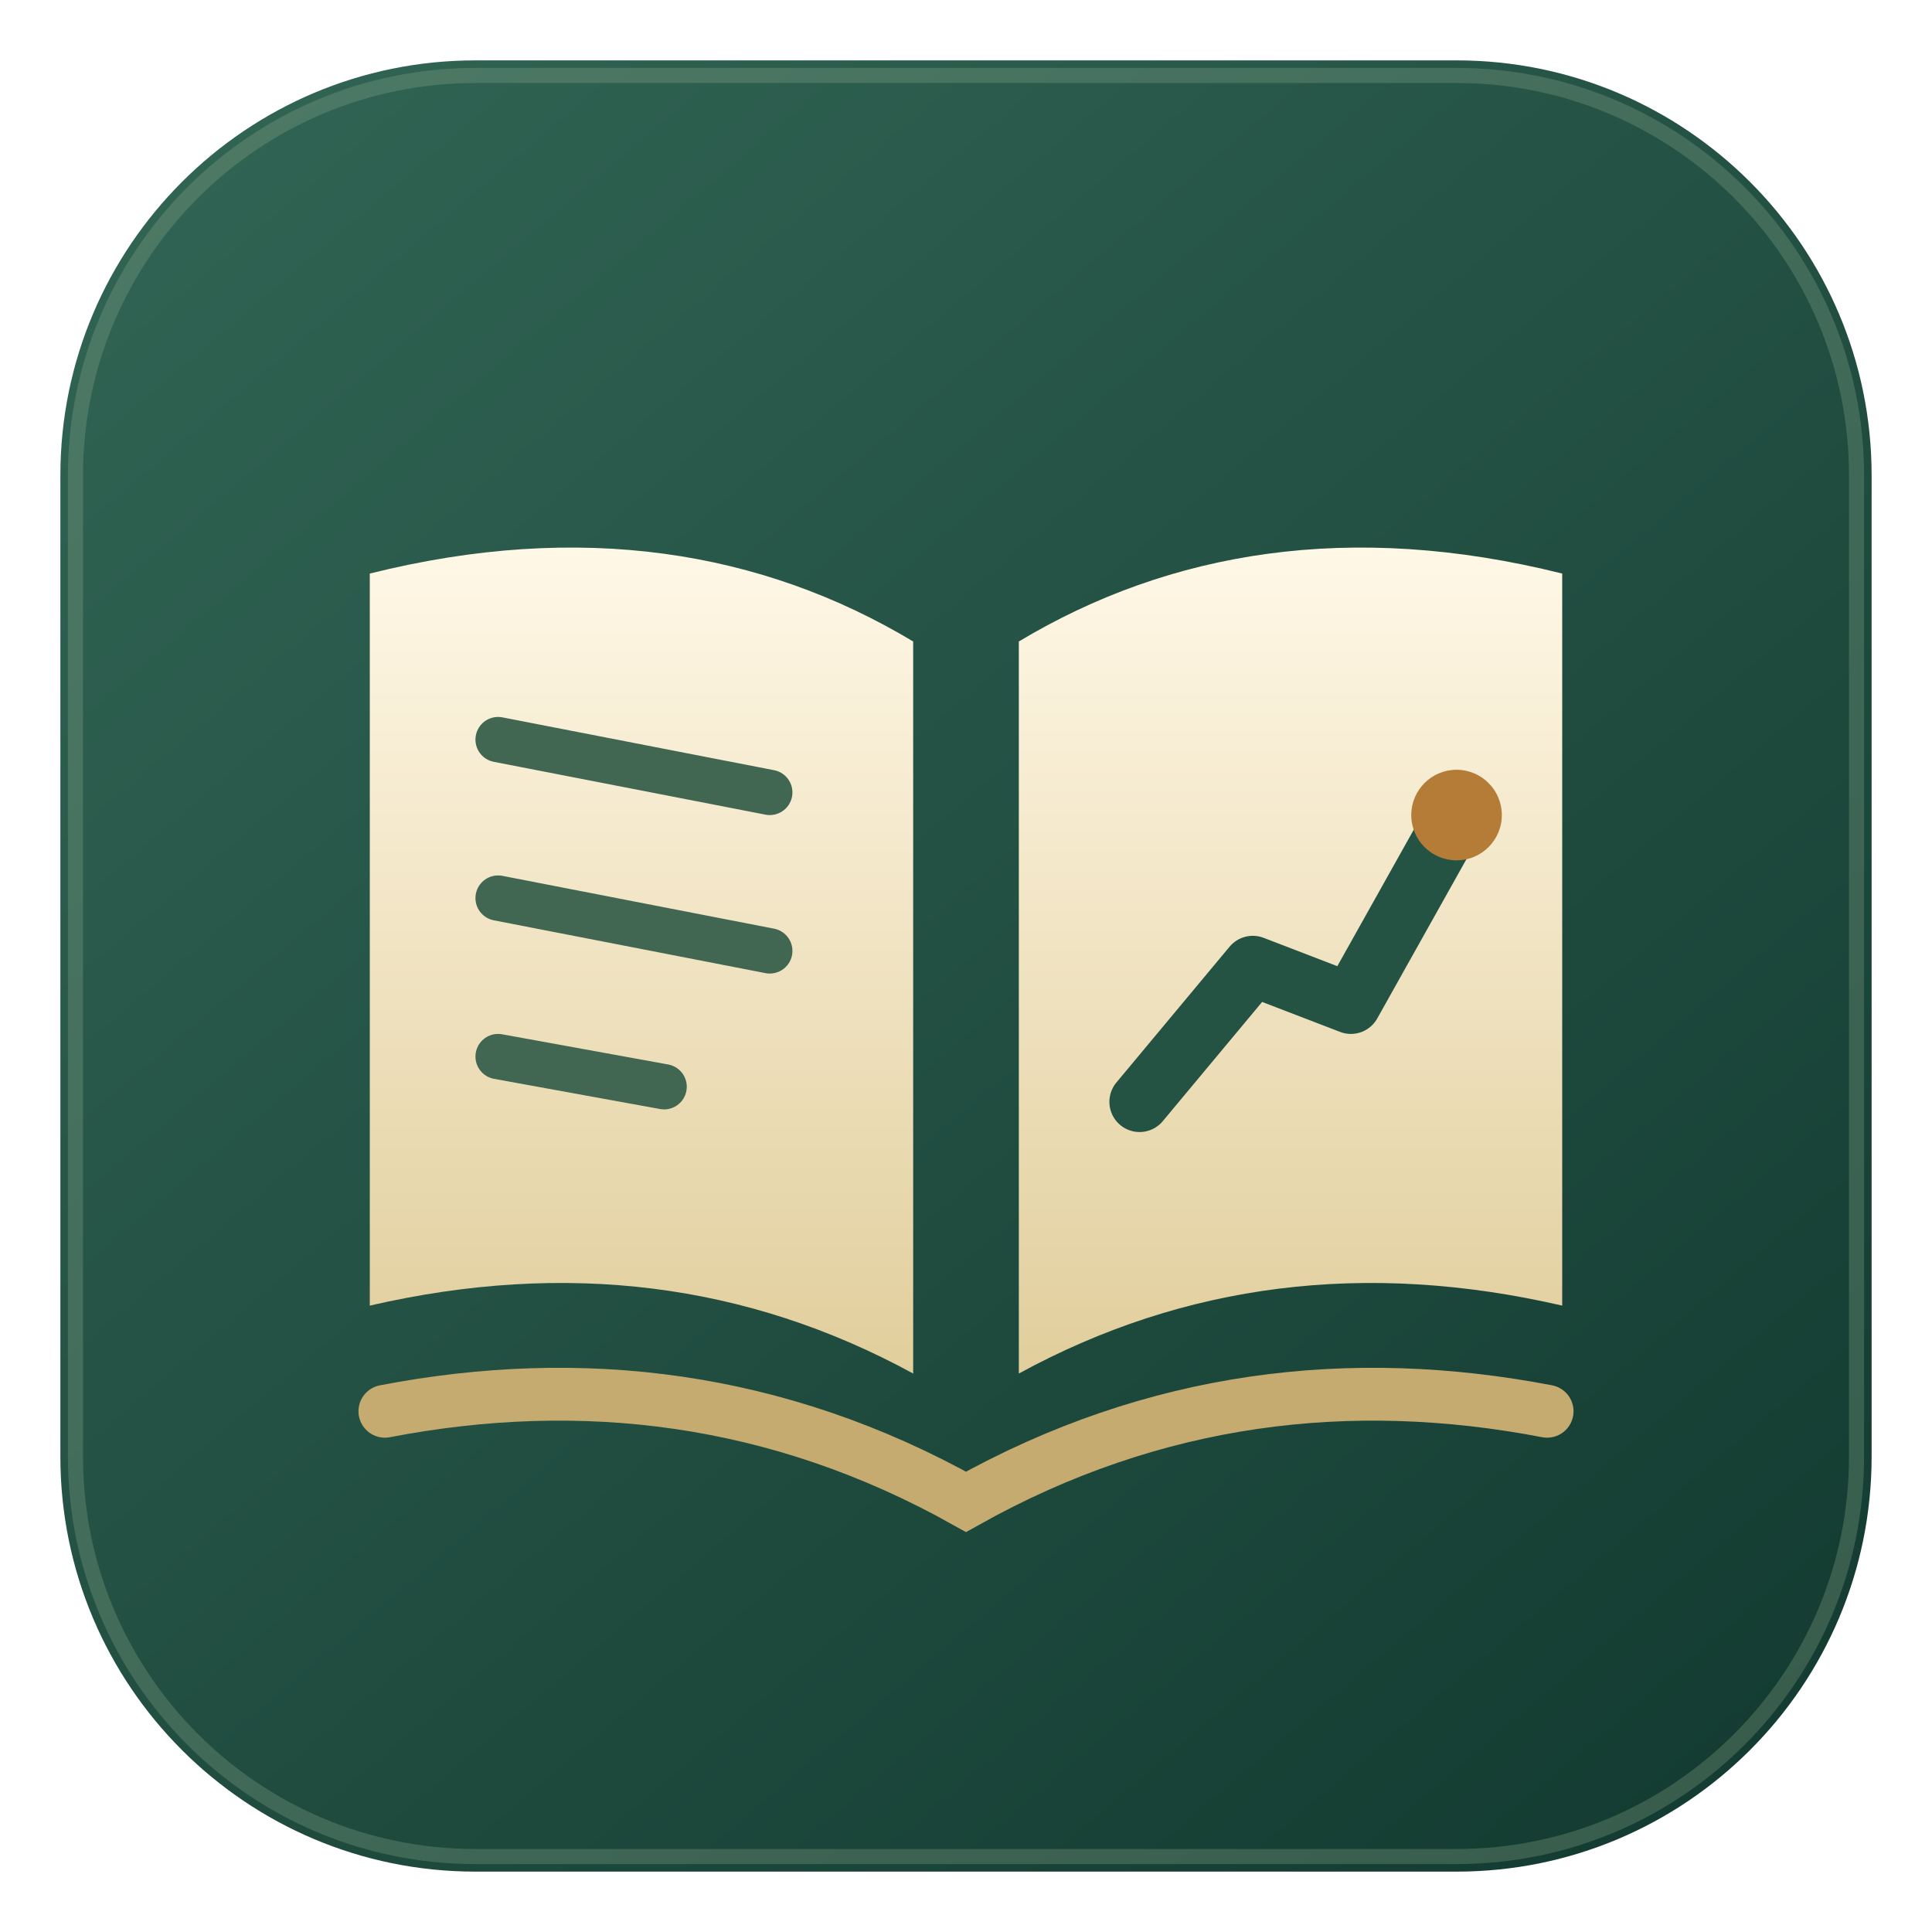
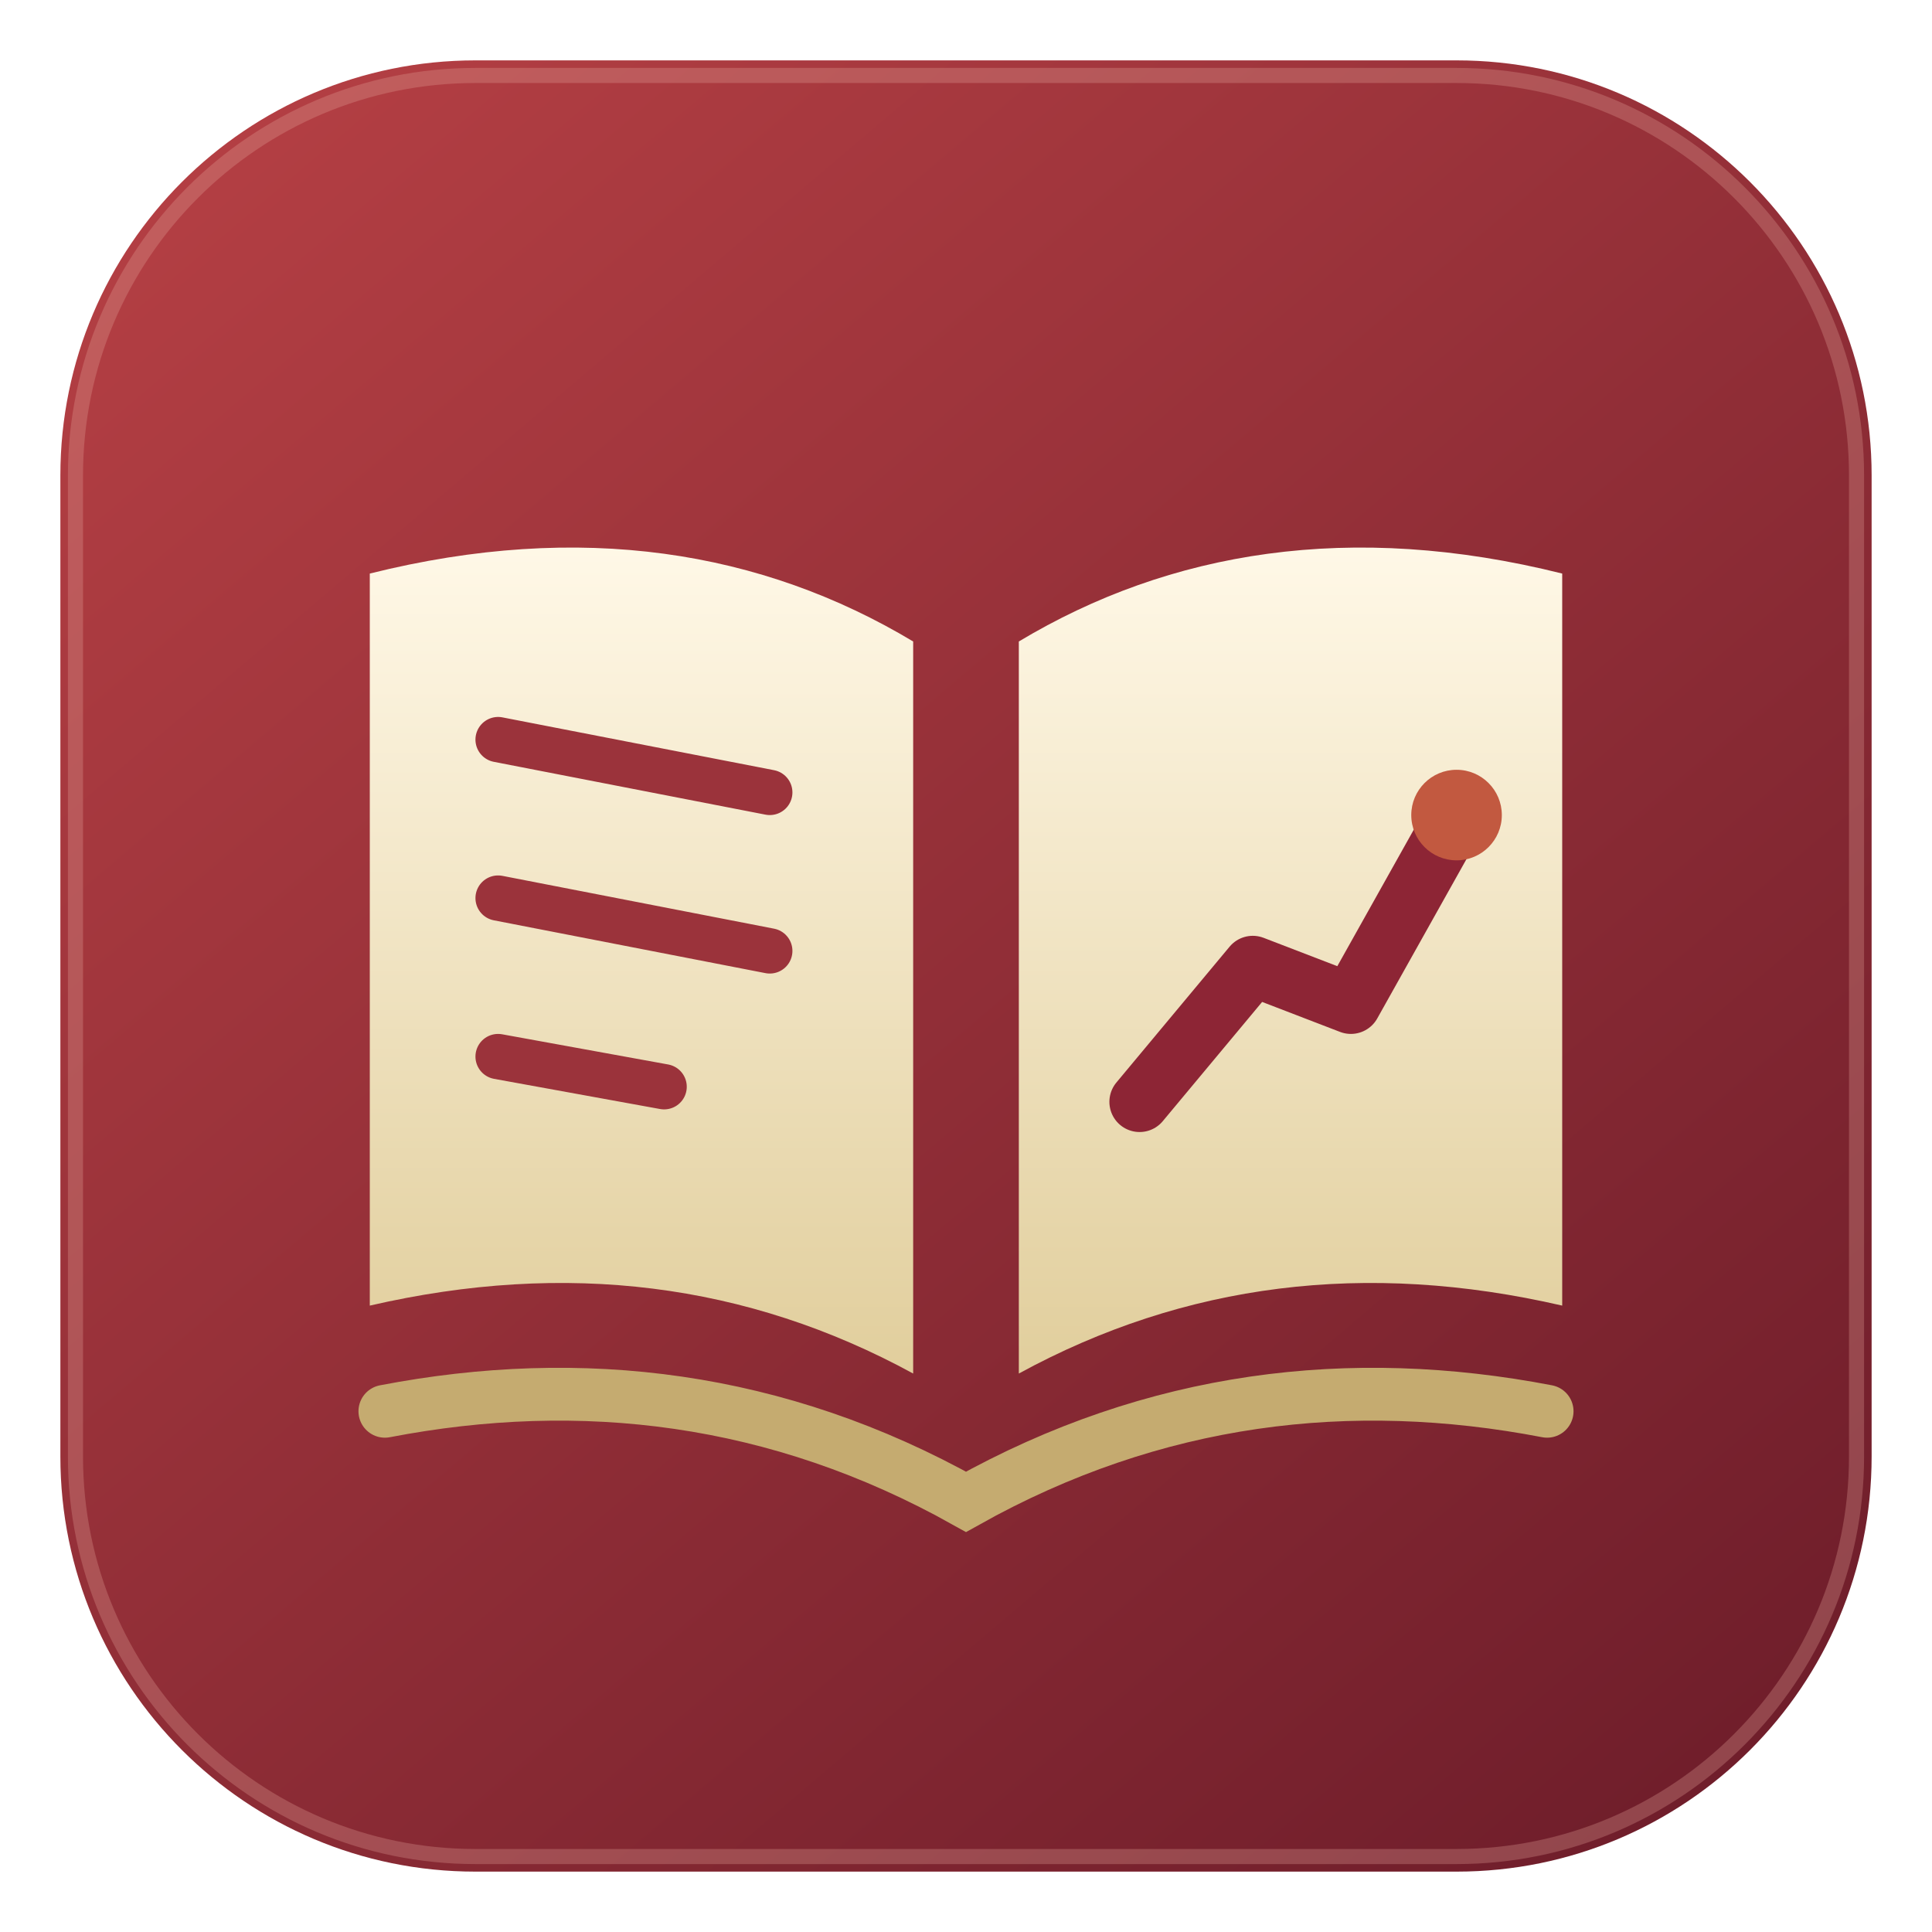
<svg xmlns="http://www.w3.org/2000/svg" viewBox="0 0 256 256">
  <defs>
    <linearGradient id="tile" x2=".85" y2="1">
-       <stop stop-color="#326655" />
-       <stop offset="1" stop-color="#143C32" />
+       <stop stop-color="#B84145" />
+       <stop offset="1" stop-color="#701E2B" />
    </linearGradient>
    <linearGradient id="paper" x2="0" y2="1">
      <stop stop-color="#FFF8E7" />
      <stop offset="1" stop-color="#E1CE9C" />
    </linearGradient>
  </defs>
  <rect x="8" y="8" width="240" height="240" rx="55" fill="url(#tile)" />
-   <rect x="10" y="10" width="236" height="236" rx="53" fill="none" stroke="#8CAC8E" stroke-opacity=".3" stroke-width="2" />
+   <rect x="10" y="10" width="236" height="236" rx="53" fill="none" stroke="#E4A39A" stroke-opacity=".3" stroke-width="2" />
  <path d="M49 76C77 69 101 73 121 85V182C99 170 75 167 49 173Z" fill="url(#paper)" />
  <path d="M135 85C155 73 179 69 207 76V173C181 167 157 170 135 182Z" fill="url(#paper)" />
  <path d="M51 187C77 182 103 185 128 199C153 185 179 182 205 187" fill="none" stroke="#C5AB70" stroke-width="7" stroke-linecap="round" />
-   <path d="M66 98L102 105M66 119L102 126M66 140L88 144" stroke="#416651" stroke-width="6" stroke-linecap="round" />
-   <path d="M151 146L166 128L179 133L193 108" fill="none" stroke="#245343" stroke-width="8" stroke-linecap="round" stroke-linejoin="round" />
-   <circle cx="193" cy="108" r="6" fill="#B47C36" />
+   <path d="M66 98L102 105M66 119L102 126M66 140L88 144" stroke="#9B333B" stroke-width="6" stroke-linecap="round" />
+   <path d="M151 146L166 128L179 133L193 108" fill="none" stroke="#8D2535" stroke-width="8" stroke-linecap="round" stroke-linejoin="round" />
+   <circle cx="193" cy="108" r="6" fill="#C25940" />
</svg>
